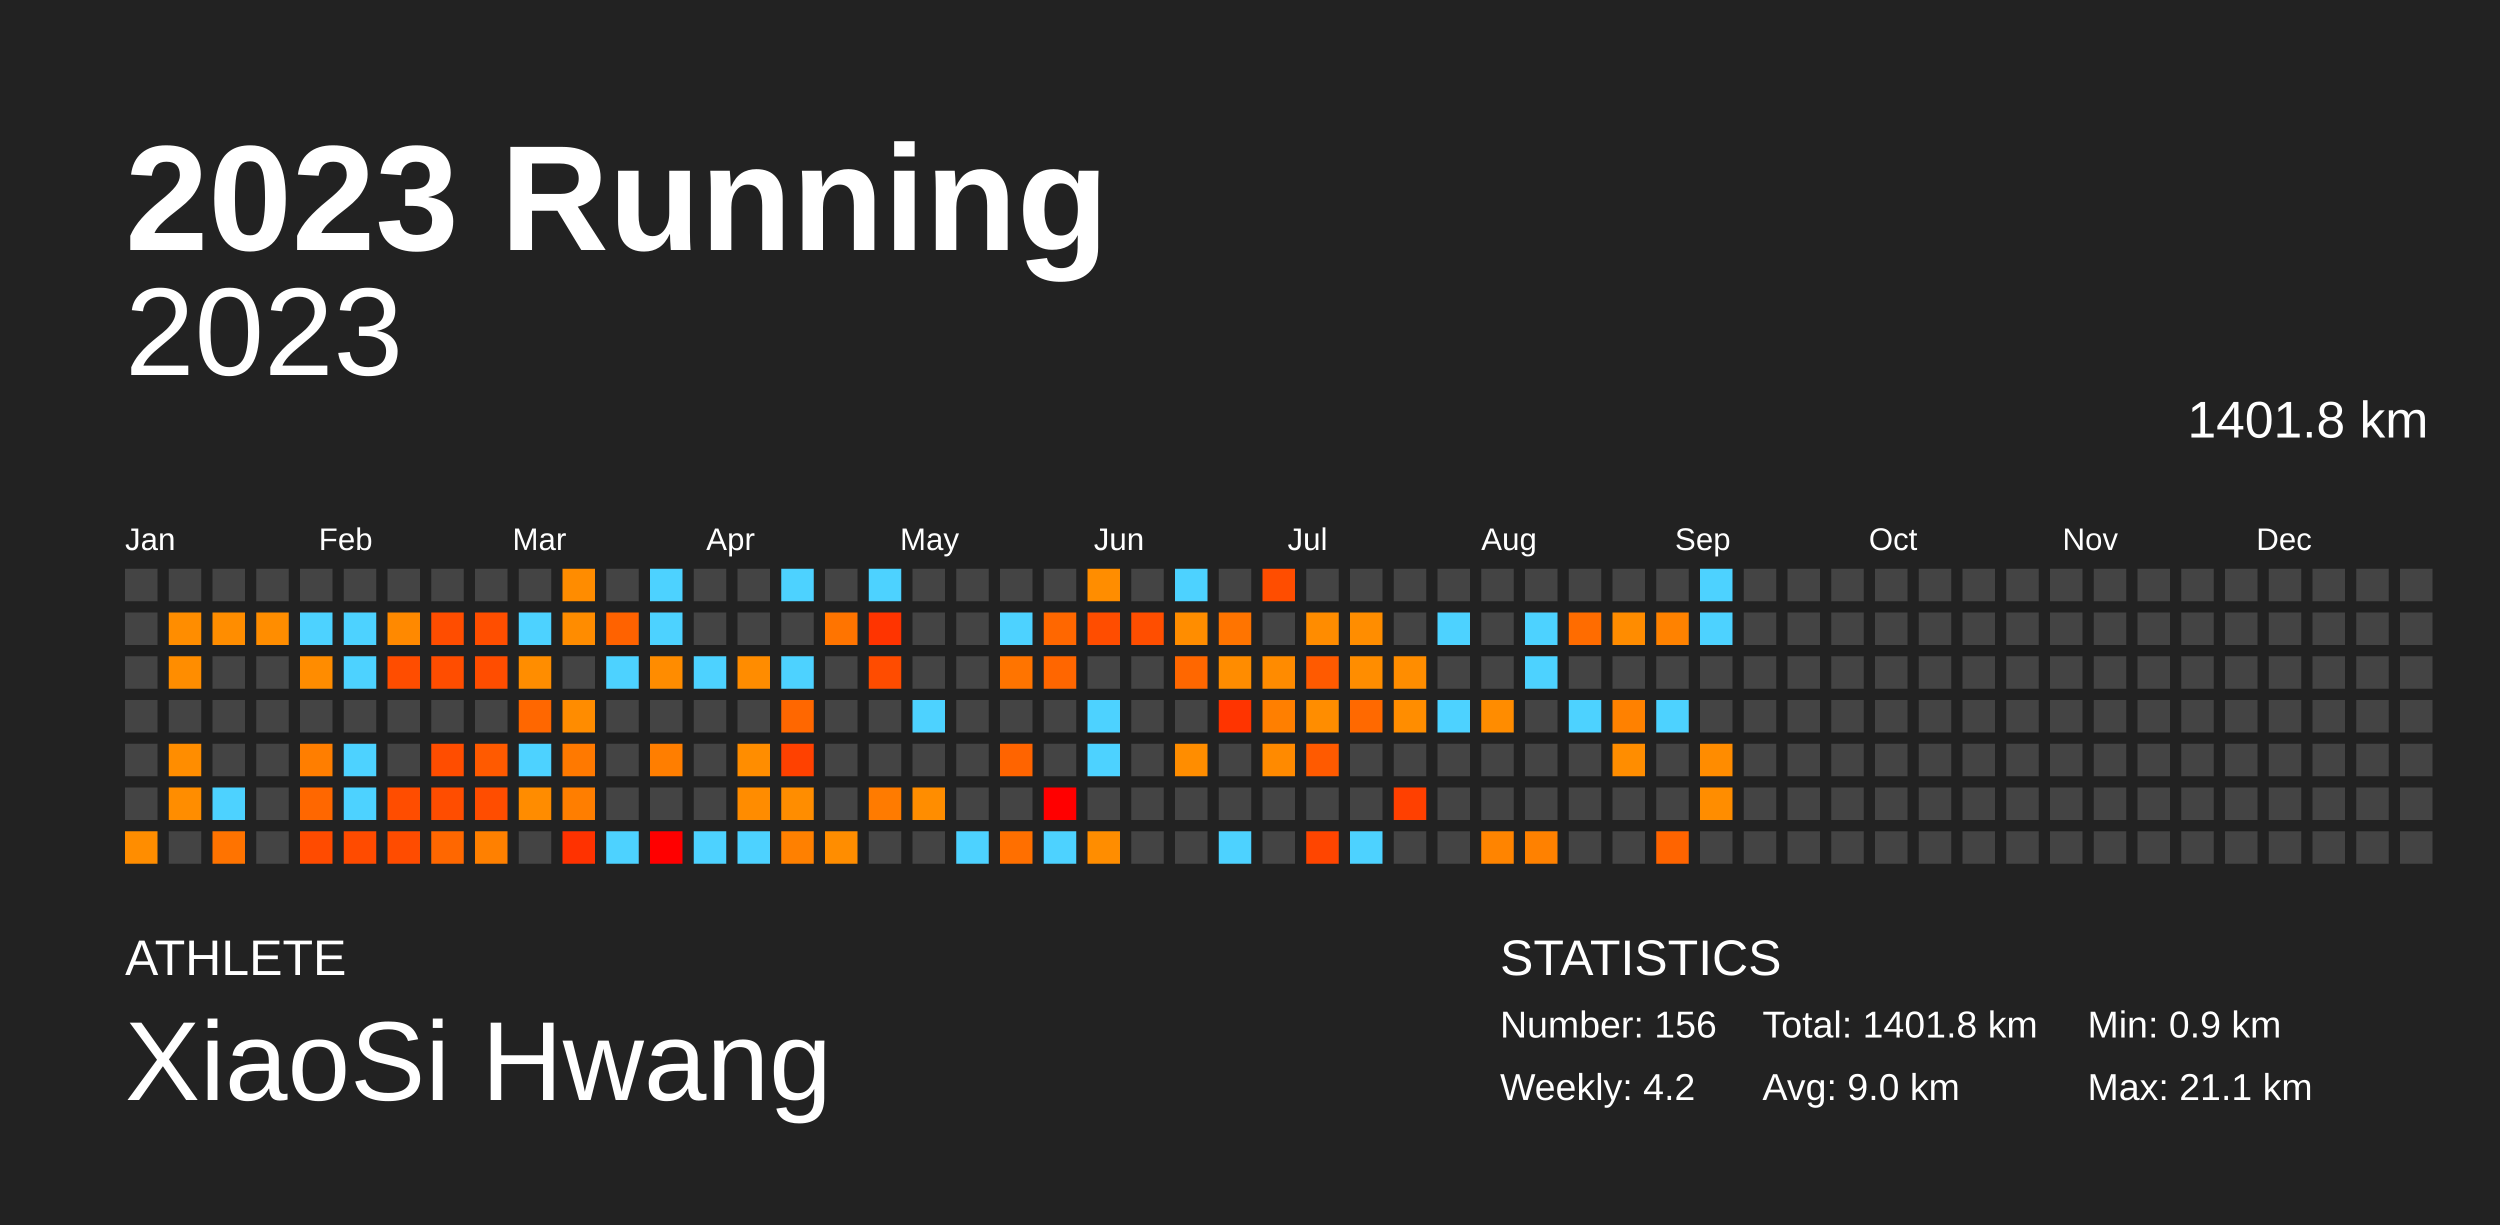
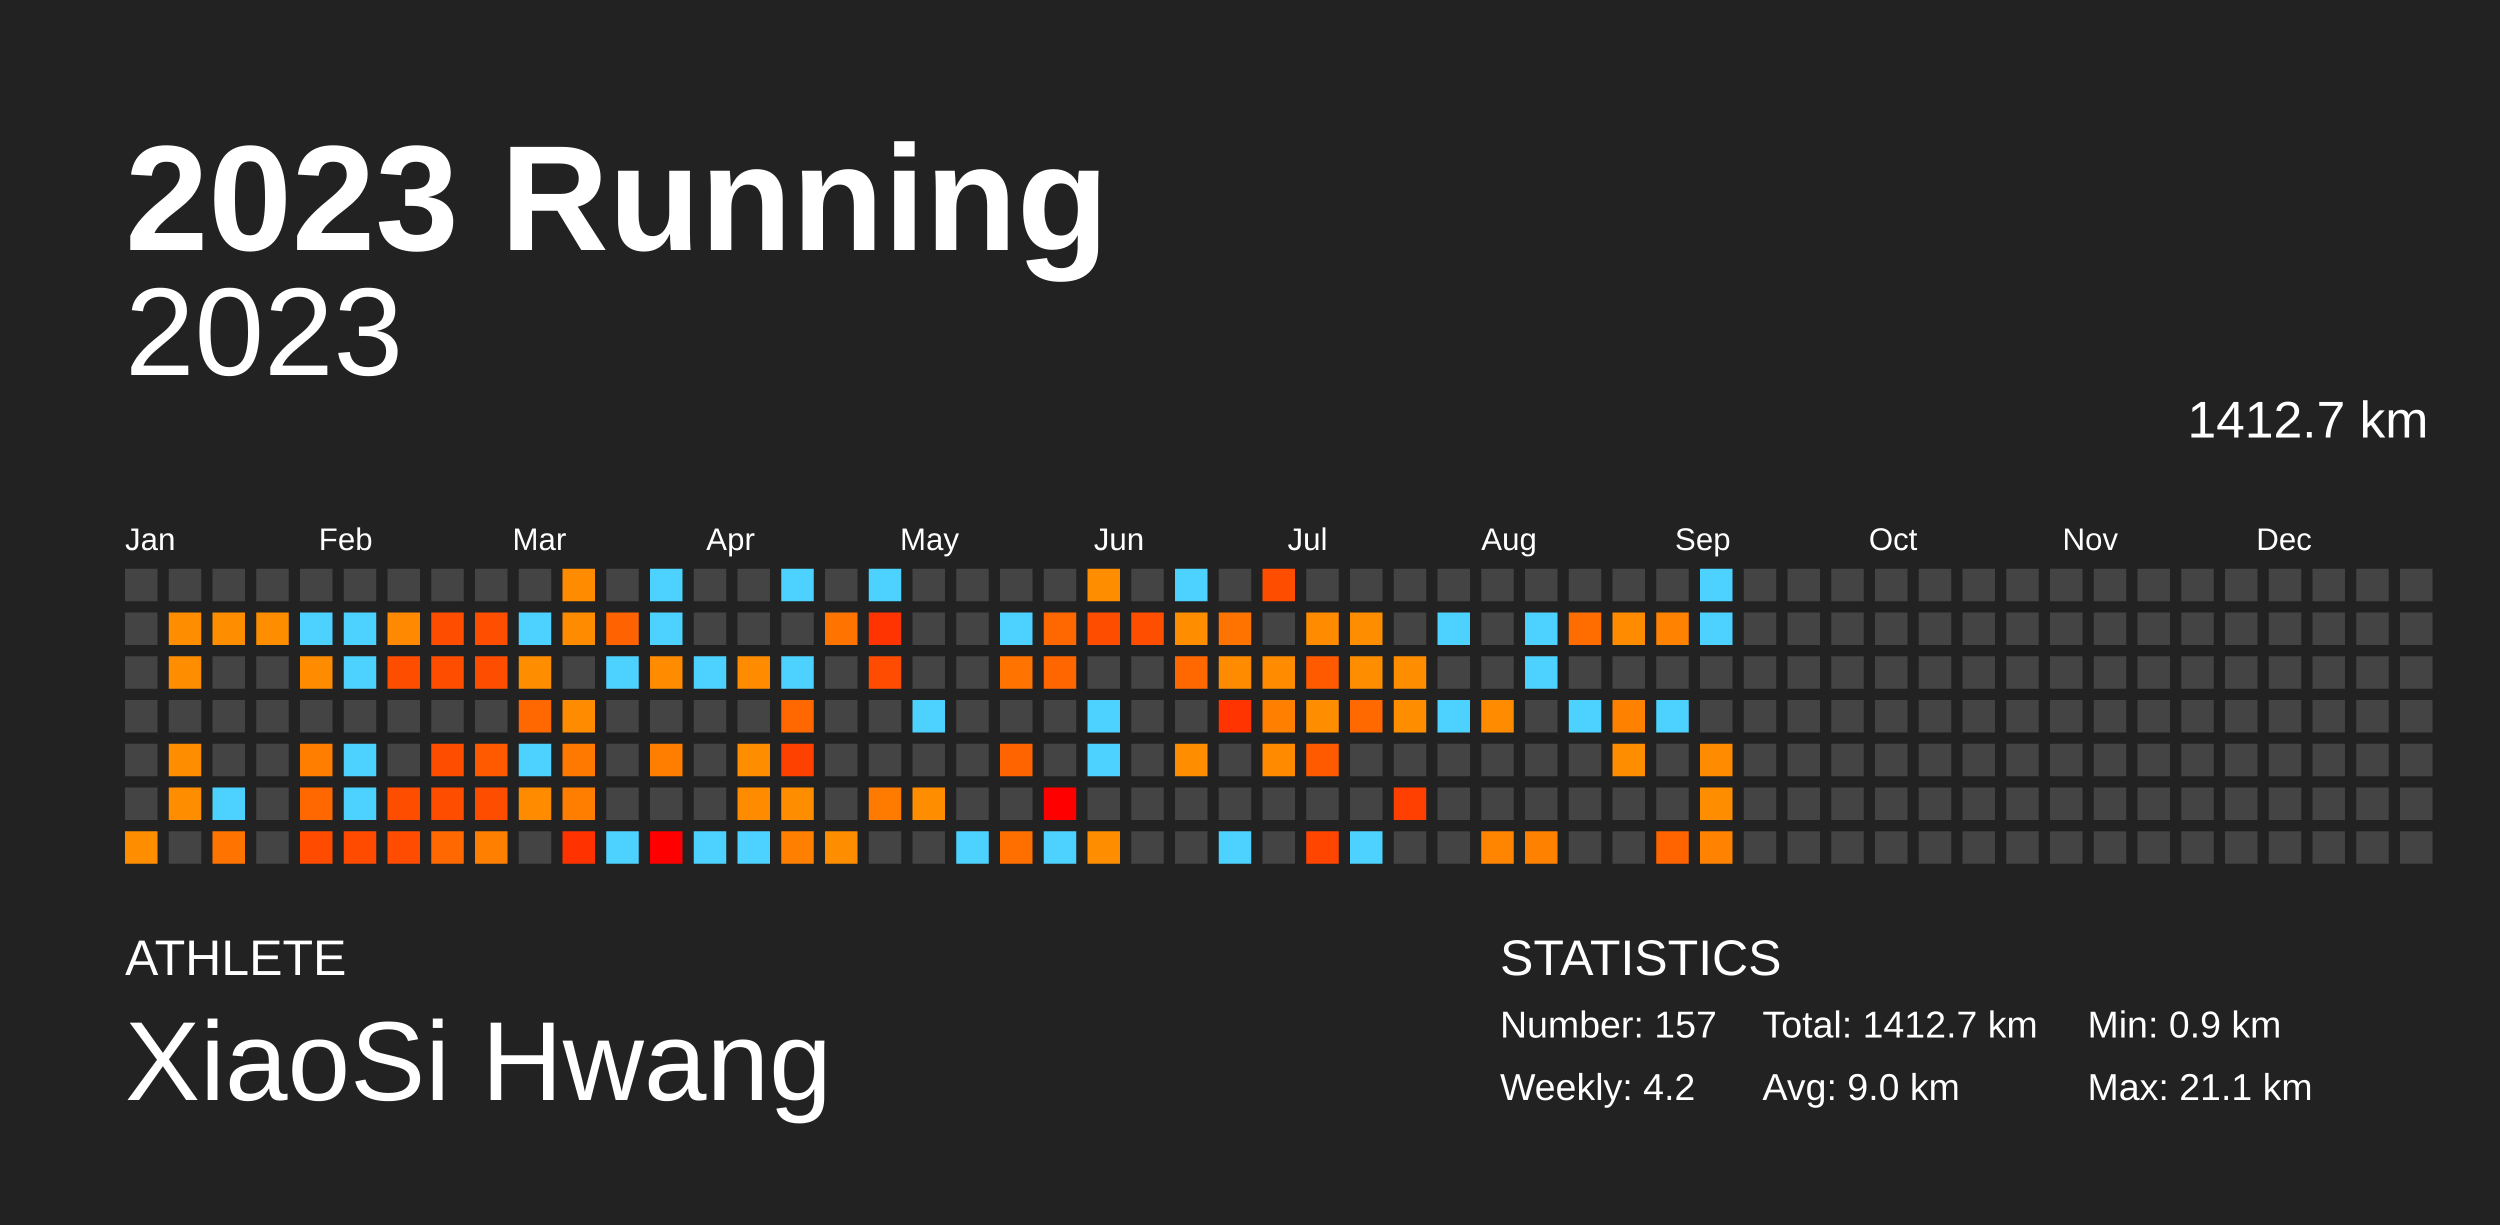
<svg xmlns="http://www.w3.org/2000/svg" baseProfile="full" height="98mm" version="1.1" viewBox="0,0,200,98" width="200mm">
  <defs />
  <rect fill="#222222" height="98" width="200" x="0" y="0" />
  <text fill="#FFFFFF" style="font-size:12px; font-family:Arial; font-weight:bold;" x="10" y="20">2023 Running</text>
  <text fill="#FFFFFF" style="font-size:4px; font-family:Arial" x="10" y="78">ATHLETE</text>
  <text fill="#FFFFFF" style="font-size:9px; font-family:Arial" x="10" y="88">XiaoSi Hwang</text>
  <text fill="#FFFFFF" style="font-size:4px; font-family:Arial" x="120" y="78">STATISTICS</text>
-   <text fill="#FFFFFF" style="font-size:3px; font-family:Arial" x="120" y="83">Number: 156</text>
+   <text fill="#FFFFFF" style="font-size:3px; font-family:Arial" x="120" y="83">Number: 157</text>
  <text fill="#FFFFFF" style="font-size:3px; font-family:Arial" x="120" y="88">Weekly: 4.2</text>
-   <text fill="#FFFFFF" style="font-size:3px; font-family:Arial" x="141" y="83">Total: 1401.8 km</text>
+   <text fill="#FFFFFF" style="font-size:3px; font-family:Arial" x="141" y="83">Total: 1412.7 km</text>
  <text fill="#FFFFFF" style="font-size:3px; font-family:Arial" x="141" y="88">Avg: 9.0 km</text>
  <text fill="#FFFFFF" style="font-size:3px; font-family:Arial" x="167" y="83">Min: 0.9 km</text>
  <text fill="#FFFFFF" style="font-size:3px; font-family:Arial" x="167" y="88">Max: 21.1 km</text>
  <text alignment-baseline="hanging" fill="#FFFFFF" style="font-size:10.0px; font-family:Arial;" x="10" y="30">2023</text>
-   <text alignment-baseline="hanging" fill="#FFFFFF" style="font-size:4.125px; font-family:Arial;" x="175" y="35">1401.8 km</text>
+   <text alignment-baseline="hanging" fill="#FFFFFF" style="font-size:4.125px; font-family:Arial;" x="175" y="35">1412.7 km</text>
  <text fill="#FFFFFF" style="font-size:2.5px; font-family:Arial" x="10.0" y="44">Jan</text>
  <text fill="#FFFFFF" style="font-size:2.5px; font-family:Arial" x="25.5" y="44">Feb</text>
  <text fill="#FFFFFF" style="font-size:2.5px; font-family:Arial" x="41.0" y="44">Mar</text>
  <text fill="#FFFFFF" style="font-size:2.5px; font-family:Arial" x="56.5" y="44">Apr</text>
  <text fill="#FFFFFF" style="font-size:2.5px; font-family:Arial" x="72.0" y="44">May</text>
  <text fill="#FFFFFF" style="font-size:2.5px; font-family:Arial" x="87.5" y="44">Jun</text>
  <text fill="#FFFFFF" style="font-size:2.5px; font-family:Arial" x="103.0" y="44">Jul</text>
  <text fill="#FFFFFF" style="font-size:2.5px; font-family:Arial" x="118.5" y="44">Aug</text>
  <text fill="#FFFFFF" style="font-size:2.5px; font-family:Arial" x="134.0" y="44">Sep</text>
  <text fill="#FFFFFF" style="font-size:2.5px; font-family:Arial" x="149.5" y="44">Oct</text>
  <text fill="#FFFFFF" style="font-size:2.5px; font-family:Arial" x="165.0" y="44">Nov</text>
  <text fill="#FFFFFF" style="font-size:2.5px; font-family:Arial" x="180.5" y="44">Dec</text>
  <rect fill="#444444" height="2.6" width="2.6" x="10.0" y="45.5" />
  <rect fill="#444444" height="2.6" width="2.6" x="10.0" y="49.0" />
  <rect fill="#444444" height="2.6" width="2.6" x="10.0" y="52.5" />
  <rect fill="#444444" height="2.6" width="2.6" x="10.0" y="56.0" />
  <rect fill="#444444" height="2.6" width="2.6" x="10.0" y="59.5" />
  <rect fill="#444444" height="2.6" width="2.6" x="10.0" y="63.0" />
  <rect fill="#ff8d00" height="2.6" width="2.6" x="10.0" y="66.5" />
  <rect fill="#444444" height="2.6" width="2.6" x="13.5" y="45.5" />
  <rect fill="#ff8d00" height="2.6" width="2.6" x="13.5" y="49.0" />
  <rect fill="#ff8d00" height="2.6" width="2.6" x="13.5" y="52.5" />
  <rect fill="#444444" height="2.6" width="2.6" x="13.5" y="56.0" />
  <rect fill="#ff8d00" height="2.6" width="2.6" x="13.5" y="59.5" />
  <rect fill="#ff8d00" height="2.6" width="2.6" x="13.5" y="63.0" />
  <rect fill="#444444" height="2.6" width="2.6" x="13.5" y="66.5" />
  <rect fill="#444444" height="2.6" width="2.6" x="17.0" y="45.5" />
  <rect fill="#ff8d00" height="2.6" width="2.6" x="17.0" y="49.0" />
  <rect fill="#444444" height="2.6" width="2.6" x="17.0" y="52.5" />
  <rect fill="#444444" height="2.6" width="2.6" x="17.0" y="56.0" />
  <rect fill="#444444" height="2.6" width="2.6" x="17.0" y="59.5" />
  <rect fill="#4dd2ff" height="2.6" width="2.6" x="17.0" y="63.0" />
  <rect fill="#ff7300" height="2.6" width="2.6" x="17.0" y="66.5" />
  <rect fill="#444444" height="2.6" width="2.6" x="20.5" y="45.5" />
  <rect fill="#ff8d00" height="2.6" width="2.6" x="20.5" y="49.0" />
  <rect fill="#444444" height="2.6" width="2.6" x="20.5" y="52.5" />
  <rect fill="#444444" height="2.6" width="2.6" x="20.5" y="56.0" />
  <rect fill="#444444" height="2.6" width="2.6" x="20.5" y="59.5" />
  <rect fill="#444444" height="2.6" width="2.6" x="20.5" y="63.0" />
  <rect fill="#444444" height="2.6" width="2.6" x="20.5" y="66.5" />
  <rect fill="#444444" height="2.6" width="2.6" x="24.0" y="45.5" />
  <rect fill="#4dd2ff" height="2.6" width="2.6" x="24.0" y="49.0" />
  <rect fill="#ff8c00" height="2.6" width="2.6" x="24.0" y="52.5" />
  <rect fill="#444444" height="2.6" width="2.6" x="24.0" y="56.0" />
  <rect fill="#ff7e00" height="2.6" width="2.6" x="24.0" y="59.5" />
  <rect fill="#ff6700" height="2.6" width="2.6" x="24.0" y="63.0" />
  <rect fill="#ff4b00" height="2.6" width="2.6" x="24.0" y="66.5" />
  <rect fill="#444444" height="2.6" width="2.6" x="27.5" y="45.5" />
  <rect fill="#4dd2ff" height="2.6" width="2.6" x="27.5" y="49.0" />
  <rect fill="#4dd2ff" height="2.6" width="2.6" x="27.5" y="52.5" />
  <rect fill="#444444" height="2.6" width="2.6" x="27.5" y="56.0" />
  <rect fill="#4dd2ff" height="2.6" width="2.6" x="27.5" y="59.5" />
  <rect fill="#4dd2ff" height="2.6" width="2.6" x="27.5" y="63.0" />
  <rect fill="#ff4b00" height="2.6" width="2.6" x="27.5" y="66.5" />
  <rect fill="#444444" height="2.6" width="2.6" x="31.0" y="45.5" />
  <rect fill="#ff8900" height="2.6" width="2.6" x="31.0" y="49.0" />
  <rect fill="#ff4d00" height="2.6" width="2.6" x="31.0" y="52.5" />
  <rect fill="#444444" height="2.6" width="2.6" x="31.0" y="56.0" />
  <rect fill="#444444" height="2.6" width="2.6" x="31.0" y="59.5" />
  <rect fill="#ff4d00" height="2.6" width="2.6" x="31.0" y="63.0" />
  <rect fill="#ff4c00" height="2.6" width="2.6" x="31.0" y="66.5" />
  <rect fill="#444444" height="2.6" width="2.6" x="34.5" y="45.5" />
  <rect fill="#ff4d00" height="2.6" width="2.6" x="34.5" y="49.0" />
  <rect fill="#ff4d00" height="2.6" width="2.6" x="34.5" y="52.5" />
  <rect fill="#444444" height="2.6" width="2.6" x="34.5" y="56.0" />
  <rect fill="#ff4d00" height="2.6" width="2.6" x="34.5" y="59.5" />
  <rect fill="#ff4d00" height="2.6" width="2.6" x="34.5" y="63.0" />
  <rect fill="#ff6700" height="2.6" width="2.6" x="34.5" y="66.5" />
  <rect fill="#444444" height="2.6" width="2.6" x="38.0" y="45.5" />
  <rect fill="#ff4e00" height="2.6" width="2.6" x="38.0" y="49.0" />
  <rect fill="#ff4d00" height="2.6" width="2.6" x="38.0" y="52.5" />
  <rect fill="#444444" height="2.6" width="2.6" x="38.0" y="56.0" />
  <rect fill="#ff5a00" height="2.6" width="2.6" x="38.0" y="59.5" />
  <rect fill="#ff4d00" height="2.6" width="2.6" x="38.0" y="63.0" />
  <rect fill="#ff8000" height="2.6" width="2.6" x="38.0" y="66.5" />
  <rect fill="#444444" height="2.6" width="2.6" x="41.5" y="45.5" />
  <rect fill="#4dd2ff" height="2.6" width="2.6" x="41.5" y="49.0" />
  <rect fill="#ff8d00" height="2.6" width="2.6" x="41.5" y="52.5" />
  <rect fill="#ff6700" height="2.6" width="2.6" x="41.5" y="56.0" />
  <rect fill="#4dd2ff" height="2.6" width="2.6" x="41.5" y="59.5" />
  <rect fill="#ff8c00" height="2.6" width="2.6" x="41.5" y="63.0" />
  <rect fill="#444444" height="2.6" width="2.6" x="41.5" y="66.5" />
  <rect fill="#ff8c00" height="2.6" width="2.6" x="45.0" y="45.5" />
  <rect fill="#ff8c00" height="2.6" width="2.6" x="45.0" y="49.0" />
  <rect fill="#444444" height="2.6" width="2.6" x="45.0" y="52.5" />
  <rect fill="#ff8c00" height="2.6" width="2.6" x="45.0" y="56.0" />
  <rect fill="#ff7900" height="2.6" width="2.6" x="45.0" y="59.5" />
  <rect fill="#ff7e00" height="2.6" width="2.6" x="45.0" y="63.0" />
  <rect fill="#ff3200" height="2.6" width="2.6" x="45.0" y="66.5" />
  <rect fill="#444444" height="2.6" width="2.6" x="48.5" y="45.5" />
  <rect fill="#ff6200" height="2.6" width="2.6" x="48.5" y="49.0" />
  <rect fill="#4dd2ff" height="2.6" width="2.6" x="48.5" y="52.5" />
  <rect fill="#444444" height="2.6" width="2.6" x="48.5" y="56.0" />
  <rect fill="#444444" height="2.6" width="2.6" x="48.5" y="59.5" />
  <rect fill="#444444" height="2.6" width="2.6" x="48.5" y="63.0" />
  <rect fill="#4dd2ff" height="2.6" width="2.6" x="48.5" y="66.5" />
  <rect fill="#4dd2ff" height="2.6" width="2.6" x="52.0" y="45.5" />
  <rect fill="#4dd2ff" height="2.6" width="2.6" x="52.0" y="49.0" />
  <rect fill="#ff8c00" height="2.6" width="2.6" x="52.0" y="52.5" />
  <rect fill="#444444" height="2.6" width="2.6" x="52.0" y="56.0" />
  <rect fill="#ff7e00" height="2.6" width="2.6" x="52.0" y="59.5" />
  <rect fill="#444444" height="2.6" width="2.6" x="52.0" y="63.0" />
  <rect fill="red" height="2.6" width="2.6" x="52.0" y="66.5" />
  <rect fill="#444444" height="2.6" width="2.6" x="55.5" y="45.5" />
  <rect fill="#444444" height="2.6" width="2.6" x="55.5" y="49.0" />
  <rect fill="#4dd2ff" height="2.6" width="2.6" x="55.5" y="52.5" />
  <rect fill="#444444" height="2.6" width="2.6" x="55.5" y="56.0" />
  <rect fill="#444444" height="2.6" width="2.6" x="55.5" y="59.5" />
  <rect fill="#444444" height="2.6" width="2.6" x="55.5" y="63.0" />
  <rect fill="#4dd2ff" height="2.6" width="2.6" x="55.5" y="66.5" />
  <rect fill="#444444" height="2.6" width="2.6" x="59.0" y="45.5" />
  <rect fill="#444444" height="2.6" width="2.6" x="59.0" y="49.0" />
  <rect fill="#ff8c00" height="2.6" width="2.6" x="59.0" y="52.5" />
  <rect fill="#444444" height="2.6" width="2.6" x="59.0" y="56.0" />
  <rect fill="#ff8d00" height="2.6" width="2.6" x="59.0" y="59.5" />
  <rect fill="#ff8c00" height="2.6" width="2.6" x="59.0" y="63.0" />
  <rect fill="#4dd2ff" height="2.6" width="2.6" x="59.0" y="66.5" />
  <rect fill="#4dd2ff" height="2.6" width="2.6" x="62.5" y="45.5" />
  <rect fill="#444444" height="2.6" width="2.6" x="62.5" y="49.0" />
  <rect fill="#4dd2ff" height="2.6" width="2.6" x="62.5" y="52.5" />
  <rect fill="#ff6700" height="2.6" width="2.6" x="62.5" y="56.0" />
  <rect fill="#ff4100" height="2.6" width="2.6" x="62.5" y="59.5" />
  <rect fill="#ff8d00" height="2.6" width="2.6" x="62.5" y="63.0" />
  <rect fill="#ff8000" height="2.6" width="2.6" x="62.5" y="66.5" />
  <rect fill="#444444" height="2.6" width="2.6" x="66.0" y="45.5" />
  <rect fill="#ff7400" height="2.6" width="2.6" x="66.0" y="49.0" />
  <rect fill="#444444" height="2.6" width="2.6" x="66.0" y="52.5" />
  <rect fill="#444444" height="2.6" width="2.6" x="66.0" y="56.0" />
  <rect fill="#444444" height="2.6" width="2.6" x="66.0" y="59.5" />
  <rect fill="#444444" height="2.6" width="2.6" x="66.0" y="63.0" />
  <rect fill="#ff8d00" height="2.6" width="2.6" x="66.0" y="66.5" />
  <rect fill="#4dd2ff" height="2.6" width="2.6" x="69.5" y="45.5" />
  <rect fill="#ff3400" height="2.6" width="2.6" x="69.5" y="49.0" />
  <rect fill="#ff4c00" height="2.6" width="2.6" x="69.5" y="52.5" />
  <rect fill="#444444" height="2.6" width="2.6" x="69.5" y="56.0" />
  <rect fill="#444444" height="2.6" width="2.6" x="69.5" y="59.5" />
  <rect fill="#ff7b00" height="2.6" width="2.6" x="69.5" y="63.0" />
  <rect fill="#444444" height="2.6" width="2.6" x="69.5" y="66.5" />
  <rect fill="#444444" height="2.6" width="2.6" x="73.0" y="45.5" />
  <rect fill="#444444" height="2.6" width="2.6" x="73.0" y="49.0" />
  <rect fill="#444444" height="2.6" width="2.6" x="73.0" y="52.5" />
  <rect fill="#4dd2ff" height="2.6" width="2.6" x="73.0" y="56.0" />
  <rect fill="#444444" height="2.6" width="2.6" x="73.0" y="59.5" />
  <rect fill="#ff8d00" height="2.6" width="2.6" x="73.0" y="63.0" />
  <rect fill="#444444" height="2.6" width="2.6" x="73.0" y="66.5" />
  <rect fill="#444444" height="2.6" width="2.6" x="76.5" y="45.5" />
  <rect fill="#444444" height="2.6" width="2.6" x="76.5" y="49.0" />
  <rect fill="#444444" height="2.6" width="2.6" x="76.5" y="52.5" />
  <rect fill="#444444" height="2.6" width="2.6" x="76.5" y="56.0" />
  <rect fill="#444444" height="2.6" width="2.6" x="76.5" y="59.5" />
  <rect fill="#444444" height="2.6" width="2.6" x="76.5" y="63.0" />
  <rect fill="#4dd2ff" height="2.6" width="2.6" x="76.5" y="66.5" />
  <rect fill="#444444" height="2.6" width="2.6" x="80.0" y="45.5" />
  <rect fill="#4dd2ff" height="2.6" width="2.6" x="80.0" y="49.0" />
  <rect fill="#ff7400" height="2.6" width="2.6" x="80.0" y="52.5" />
  <rect fill="#444444" height="2.6" width="2.6" x="80.0" y="56.0" />
  <rect fill="#ff6400" height="2.6" width="2.6" x="80.0" y="59.5" />
  <rect fill="#444444" height="2.6" width="2.6" x="80.0" y="63.0" />
  <rect fill="#ff6f00" height="2.6" width="2.6" x="80.0" y="66.5" />
  <rect fill="#444444" height="2.6" width="2.6" x="83.5" y="45.5" />
  <rect fill="#ff6700" height="2.6" width="2.6" x="83.5" y="49.0" />
  <rect fill="#ff6600" height="2.6" width="2.6" x="83.5" y="52.5" />
  <rect fill="#444444" height="2.6" width="2.6" x="83.5" y="56.0" />
  <rect fill="#444444" height="2.6" width="2.6" x="83.5" y="59.5" />
  <rect fill="red" height="2.6" width="2.6" x="83.5" y="63.0" />
  <rect fill="#4dd2ff" height="2.6" width="2.6" x="83.5" y="66.5" />
  <rect fill="#ff8d00" height="2.6" width="2.6" x="87.0" y="45.5" />
  <rect fill="#ff4d00" height="2.6" width="2.6" x="87.0" y="49.0" />
  <rect fill="#444444" height="2.6" width="2.6" x="87.0" y="52.5" />
  <rect fill="#4dd2ff" height="2.6" width="2.6" x="87.0" y="56.0" />
  <rect fill="#4dd2ff" height="2.6" width="2.6" x="87.0" y="59.5" />
  <rect fill="#444444" height="2.6" width="2.6" x="87.0" y="63.0" />
  <rect fill="#ff8d00" height="2.6" width="2.6" x="87.0" y="66.5" />
  <rect fill="#444444" height="2.6" width="2.6" x="90.5" y="45.5" />
  <rect fill="#ff4e00" height="2.6" width="2.6" x="90.5" y="49.0" />
  <rect fill="#444444" height="2.6" width="2.6" x="90.5" y="52.5" />
  <rect fill="#444444" height="2.6" width="2.6" x="90.5" y="56.0" />
  <rect fill="#444444" height="2.6" width="2.6" x="90.5" y="59.5" />
  <rect fill="#444444" height="2.6" width="2.6" x="90.5" y="63.0" />
  <rect fill="#444444" height="2.6" width="2.6" x="90.5" y="66.5" />
  <rect fill="#4dd2ff" height="2.6" width="2.6" x="94.0" y="45.5" />
  <rect fill="#ff8d00" height="2.6" width="2.6" x="94.0" y="49.0" />
  <rect fill="#ff6700" height="2.6" width="2.6" x="94.0" y="52.5" />
  <rect fill="#444444" height="2.6" width="2.6" x="94.0" y="56.0" />
  <rect fill="#ff8d00" height="2.6" width="2.6" x="94.0" y="59.5" />
  <rect fill="#444444" height="2.6" width="2.6" x="94.0" y="63.0" />
  <rect fill="#444444" height="2.6" width="2.6" x="94.0" y="66.5" />
  <rect fill="#444444" height="2.6" width="2.6" x="97.5" y="45.5" />
  <rect fill="#ff7400" height="2.6" width="2.6" x="97.5" y="49.0" />
  <rect fill="#ff8c00" height="2.6" width="2.6" x="97.5" y="52.5" />
  <rect fill="#ff3400" height="2.6" width="2.6" x="97.5" y="56.0" />
  <rect fill="#444444" height="2.6" width="2.6" x="97.5" y="59.5" />
  <rect fill="#444444" height="2.6" width="2.6" x="97.5" y="63.0" />
  <rect fill="#4dd2ff" height="2.6" width="2.6" x="97.5" y="66.5" />
  <rect fill="#ff4d00" height="2.6" width="2.6" x="101.0" y="45.5" />
  <rect fill="#444444" height="2.6" width="2.6" x="101.0" y="49.0" />
  <rect fill="#ff8b00" height="2.6" width="2.6" x="101.0" y="52.5" />
  <rect fill="#ff7f00" height="2.6" width="2.6" x="101.0" y="56.0" />
  <rect fill="#ff8a00" height="2.6" width="2.6" x="101.0" y="59.5" />
  <rect fill="#444444" height="2.6" width="2.6" x="101.0" y="63.0" />
  <rect fill="#444444" height="2.6" width="2.6" x="101.0" y="66.5" />
  <rect fill="#444444" height="2.6" width="2.6" x="104.5" y="45.5" />
  <rect fill="#ff8c00" height="2.6" width="2.6" x="104.5" y="49.0" />
  <rect fill="#ff5a00" height="2.6" width="2.6" x="104.5" y="52.5" />
  <rect fill="#ff8d00" height="2.6" width="2.6" x="104.5" y="56.0" />
  <rect fill="#ff5a00" height="2.6" width="2.6" x="104.5" y="59.5" />
  <rect fill="#444444" height="2.6" width="2.6" x="104.5" y="63.0" />
  <rect fill="#ff4500" height="2.6" width="2.6" x="104.5" y="66.5" />
  <rect fill="#444444" height="2.6" width="2.6" x="108.0" y="45.5" />
  <rect fill="#ff8d00" height="2.6" width="2.6" x="108.0" y="49.0" />
  <rect fill="#ff8d00" height="2.6" width="2.6" x="108.0" y="52.5" />
  <rect fill="#ff6900" height="2.6" width="2.6" x="108.0" y="56.0" />
  <rect fill="#444444" height="2.6" width="2.6" x="108.0" y="59.5" />
  <rect fill="#444444" height="2.6" width="2.6" x="108.0" y="63.0" />
  <rect fill="#4dd2ff" height="2.6" width="2.6" x="108.0" y="66.5" />
  <rect fill="#444444" height="2.6" width="2.6" x="111.5" y="45.5" />
  <rect fill="#444444" height="2.6" width="2.6" x="111.5" y="49.0" />
  <rect fill="#ff8d00" height="2.6" width="2.6" x="111.5" y="52.5" />
  <rect fill="#ff8d00" height="2.6" width="2.6" x="111.5" y="56.0" />
  <rect fill="#444444" height="2.6" width="2.6" x="111.5" y="59.5" />
  <rect fill="#ff4000" height="2.6" width="2.6" x="111.5" y="63.0" />
  <rect fill="#444444" height="2.6" width="2.6" x="111.5" y="66.5" />
  <rect fill="#444444" height="2.6" width="2.6" x="115.0" y="45.5" />
  <rect fill="#4dd2ff" height="2.6" width="2.6" x="115.0" y="49.0" />
  <rect fill="#444444" height="2.6" width="2.6" x="115.0" y="52.5" />
  <rect fill="#4dd2ff" height="2.6" width="2.6" x="115.0" y="56.0" />
  <rect fill="#444444" height="2.6" width="2.6" x="115.0" y="59.5" />
  <rect fill="#444444" height="2.6" width="2.6" x="115.0" y="63.0" />
  <rect fill="#444444" height="2.6" width="2.6" x="115.0" y="66.5" />
  <rect fill="#444444" height="2.6" width="2.6" x="118.5" y="45.5" />
  <rect fill="#444444" height="2.6" width="2.6" x="118.5" y="49.0" />
  <rect fill="#444444" height="2.6" width="2.6" x="118.5" y="52.5" />
  <rect fill="#ff8c00" height="2.6" width="2.6" x="118.5" y="56.0" />
  <rect fill="#444444" height="2.6" width="2.6" x="118.5" y="59.5" />
  <rect fill="#444444" height="2.6" width="2.6" x="118.5" y="63.0" />
  <rect fill="#ff8400" height="2.6" width="2.6" x="118.5" y="66.5" />
  <rect fill="#444444" height="2.6" width="2.6" x="122.0" y="45.5" />
  <rect fill="#4dd2ff" height="2.6" width="2.6" x="122.0" y="49.0" />
  <rect fill="#4dd2ff" height="2.6" width="2.6" x="122.0" y="52.5" />
  <rect fill="#444444" height="2.6" width="2.6" x="122.0" y="56.0" />
  <rect fill="#444444" height="2.6" width="2.6" x="122.0" y="59.5" />
  <rect fill="#444444" height="2.6" width="2.6" x="122.0" y="63.0" />
  <rect fill="#ff8100" height="2.6" width="2.6" x="122.0" y="66.5" />
  <rect fill="#444444" height="2.6" width="2.6" x="125.5" y="45.5" />
  <rect fill="#ff6c00" height="2.6" width="2.6" x="125.5" y="49.0" />
  <rect fill="#444444" height="2.6" width="2.6" x="125.5" y="52.5" />
  <rect fill="#4dd2ff" height="2.6" width="2.6" x="125.5" y="56.0" />
  <rect fill="#444444" height="2.6" width="2.6" x="125.5" y="59.5" />
  <rect fill="#444444" height="2.6" width="2.6" x="125.5" y="63.0" />
  <rect fill="#444444" height="2.6" width="2.6" x="125.5" y="66.5" />
  <rect fill="#444444" height="2.6" width="2.6" x="129.0" y="45.5" />
  <rect fill="#ff8c00" height="2.6" width="2.6" x="129.0" y="49.0" />
  <rect fill="#444444" height="2.6" width="2.6" x="129.0" y="52.5" />
  <rect fill="#ff8100" height="2.6" width="2.6" x="129.0" y="56.0" />
  <rect fill="#ff8d00" height="2.6" width="2.6" x="129.0" y="59.5" />
  <rect fill="#444444" height="2.6" width="2.6" x="129.0" y="63.0" />
  <rect fill="#444444" height="2.6" width="2.6" x="129.0" y="66.5" />
  <rect fill="#444444" height="2.6" width="2.6" x="132.5" y="45.5" />
  <rect fill="#ff8200" height="2.6" width="2.6" x="132.5" y="49.0" />
  <rect fill="#444444" height="2.6" width="2.6" x="132.5" y="52.5" />
  <rect fill="#4dd2ff" height="2.6" width="2.6" x="132.5" y="56.0" />
  <rect fill="#444444" height="2.6" width="2.6" x="132.5" y="59.5" />
  <rect fill="#444444" height="2.6" width="2.6" x="132.5" y="63.0" />
  <rect fill="#ff6400" height="2.6" width="2.6" x="132.5" y="66.5" />
  <rect fill="#4dd2ff" height="2.6" width="2.6" x="136.0" y="45.5" />
  <rect fill="#4dd2ff" height="2.6" width="2.6" x="136.0" y="49.0" />
  <rect fill="#444444" height="2.6" width="2.6" x="136.0" y="52.5" />
  <rect fill="#444444" height="2.6" width="2.6" x="136.0" y="56.0" />
  <rect fill="#ff8c00" height="2.6" width="2.6" x="136.0" y="59.5" />
  <rect fill="#ff8d00" height="2.6" width="2.6" x="136.0" y="63.0" />
-   <rect fill="#444444" height="2.6" width="2.6" x="136.0" y="66.5" />
+   <rect fill="#ff8200" height="2.6" width="2.6" x="136.0" y="66.5" />
  <rect fill="#444444" height="2.6" width="2.6" x="139.5" y="45.5" />
  <rect fill="#444444" height="2.6" width="2.6" x="139.5" y="49.0" />
  <rect fill="#444444" height="2.6" width="2.6" x="139.5" y="52.5" />
  <rect fill="#444444" height="2.6" width="2.6" x="139.5" y="56.0" />
  <rect fill="#444444" height="2.6" width="2.6" x="139.5" y="59.5" />
  <rect fill="#444444" height="2.6" width="2.6" x="139.5" y="63.0" />
  <rect fill="#444444" height="2.6" width="2.6" x="139.5" y="66.5" />
  <rect fill="#444444" height="2.6" width="2.6" x="143.0" y="45.5" />
  <rect fill="#444444" height="2.6" width="2.6" x="143.0" y="49.0" />
  <rect fill="#444444" height="2.6" width="2.6" x="143.0" y="52.5" />
  <rect fill="#444444" height="2.6" width="2.6" x="143.0" y="56.0" />
  <rect fill="#444444" height="2.6" width="2.6" x="143.0" y="59.5" />
  <rect fill="#444444" height="2.6" width="2.6" x="143.0" y="63.0" />
  <rect fill="#444444" height="2.6" width="2.6" x="143.0" y="66.5" />
  <rect fill="#444444" height="2.6" width="2.6" x="146.5" y="45.5" />
  <rect fill="#444444" height="2.6" width="2.6" x="146.5" y="49.0" />
  <rect fill="#444444" height="2.6" width="2.6" x="146.5" y="52.5" />
  <rect fill="#444444" height="2.6" width="2.6" x="146.5" y="56.0" />
  <rect fill="#444444" height="2.6" width="2.6" x="146.5" y="59.5" />
  <rect fill="#444444" height="2.6" width="2.6" x="146.5" y="63.0" />
  <rect fill="#444444" height="2.6" width="2.6" x="146.5" y="66.5" />
  <rect fill="#444444" height="2.6" width="2.6" x="150.0" y="45.5" />
  <rect fill="#444444" height="2.6" width="2.6" x="150.0" y="49.0" />
  <rect fill="#444444" height="2.6" width="2.6" x="150.0" y="52.5" />
  <rect fill="#444444" height="2.6" width="2.6" x="150.0" y="56.0" />
  <rect fill="#444444" height="2.6" width="2.6" x="150.0" y="59.5" />
  <rect fill="#444444" height="2.6" width="2.6" x="150.0" y="63.0" />
  <rect fill="#444444" height="2.6" width="2.6" x="150.0" y="66.5" />
  <rect fill="#444444" height="2.6" width="2.6" x="153.5" y="45.5" />
  <rect fill="#444444" height="2.6" width="2.6" x="153.5" y="49.0" />
  <rect fill="#444444" height="2.6" width="2.6" x="153.5" y="52.5" />
  <rect fill="#444444" height="2.6" width="2.6" x="153.5" y="56.0" />
  <rect fill="#444444" height="2.6" width="2.6" x="153.5" y="59.5" />
  <rect fill="#444444" height="2.6" width="2.6" x="153.5" y="63.0" />
  <rect fill="#444444" height="2.6" width="2.6" x="153.5" y="66.5" />
  <rect fill="#444444" height="2.6" width="2.6" x="157.0" y="45.5" />
  <rect fill="#444444" height="2.6" width="2.6" x="157.0" y="49.0" />
  <rect fill="#444444" height="2.6" width="2.6" x="157.0" y="52.5" />
  <rect fill="#444444" height="2.6" width="2.6" x="157.0" y="56.0" />
  <rect fill="#444444" height="2.6" width="2.6" x="157.0" y="59.5" />
  <rect fill="#444444" height="2.6" width="2.6" x="157.0" y="63.0" />
  <rect fill="#444444" height="2.6" width="2.6" x="157.0" y="66.5" />
  <rect fill="#444444" height="2.6" width="2.6" x="160.5" y="45.5" />
  <rect fill="#444444" height="2.6" width="2.6" x="160.5" y="49.0" />
  <rect fill="#444444" height="2.6" width="2.6" x="160.5" y="52.5" />
  <rect fill="#444444" height="2.6" width="2.6" x="160.5" y="56.0" />
  <rect fill="#444444" height="2.6" width="2.6" x="160.5" y="59.5" />
  <rect fill="#444444" height="2.6" width="2.6" x="160.5" y="63.0" />
  <rect fill="#444444" height="2.6" width="2.6" x="160.5" y="66.5" />
  <rect fill="#444444" height="2.6" width="2.6" x="164.0" y="45.5" />
  <rect fill="#444444" height="2.6" width="2.6" x="164.0" y="49.0" />
  <rect fill="#444444" height="2.6" width="2.6" x="164.0" y="52.5" />
  <rect fill="#444444" height="2.6" width="2.6" x="164.0" y="56.0" />
  <rect fill="#444444" height="2.6" width="2.6" x="164.0" y="59.5" />
  <rect fill="#444444" height="2.6" width="2.6" x="164.0" y="63.0" />
  <rect fill="#444444" height="2.6" width="2.6" x="164.0" y="66.5" />
  <rect fill="#444444" height="2.6" width="2.6" x="167.5" y="45.5" />
  <rect fill="#444444" height="2.6" width="2.6" x="167.5" y="49.0" />
  <rect fill="#444444" height="2.6" width="2.6" x="167.5" y="52.5" />
  <rect fill="#444444" height="2.6" width="2.6" x="167.5" y="56.0" />
  <rect fill="#444444" height="2.6" width="2.6" x="167.5" y="59.5" />
  <rect fill="#444444" height="2.6" width="2.6" x="167.5" y="63.0" />
  <rect fill="#444444" height="2.6" width="2.6" x="167.5" y="66.5" />
  <rect fill="#444444" height="2.6" width="2.6" x="171.0" y="45.5" />
  <rect fill="#444444" height="2.6" width="2.6" x="171.0" y="49.0" />
  <rect fill="#444444" height="2.6" width="2.6" x="171.0" y="52.5" />
  <rect fill="#444444" height="2.6" width="2.6" x="171.0" y="56.0" />
  <rect fill="#444444" height="2.6" width="2.6" x="171.0" y="59.5" />
  <rect fill="#444444" height="2.6" width="2.6" x="171.0" y="63.0" />
  <rect fill="#444444" height="2.6" width="2.6" x="171.0" y="66.5" />
  <rect fill="#444444" height="2.6" width="2.6" x="174.5" y="45.5" />
  <rect fill="#444444" height="2.6" width="2.6" x="174.5" y="49.0" />
  <rect fill="#444444" height="2.6" width="2.6" x="174.5" y="52.5" />
  <rect fill="#444444" height="2.6" width="2.6" x="174.5" y="56.0" />
  <rect fill="#444444" height="2.6" width="2.6" x="174.5" y="59.5" />
  <rect fill="#444444" height="2.6" width="2.6" x="174.5" y="63.0" />
  <rect fill="#444444" height="2.6" width="2.6" x="174.5" y="66.5" />
  <rect fill="#444444" height="2.6" width="2.6" x="178.0" y="45.5" />
  <rect fill="#444444" height="2.6" width="2.6" x="178.0" y="49.0" />
  <rect fill="#444444" height="2.6" width="2.6" x="178.0" y="52.5" />
  <rect fill="#444444" height="2.6" width="2.6" x="178.0" y="56.0" />
  <rect fill="#444444" height="2.6" width="2.6" x="178.0" y="59.5" />
  <rect fill="#444444" height="2.6" width="2.6" x="178.0" y="63.0" />
  <rect fill="#444444" height="2.6" width="2.6" x="178.0" y="66.5" />
  <rect fill="#444444" height="2.6" width="2.6" x="181.5" y="45.5" />
  <rect fill="#444444" height="2.6" width="2.6" x="181.5" y="49.0" />
  <rect fill="#444444" height="2.6" width="2.6" x="181.5" y="52.5" />
  <rect fill="#444444" height="2.6" width="2.6" x="181.5" y="56.0" />
  <rect fill="#444444" height="2.6" width="2.6" x="181.5" y="59.5" />
  <rect fill="#444444" height="2.6" width="2.6" x="181.5" y="63.0" />
  <rect fill="#444444" height="2.6" width="2.6" x="181.5" y="66.5" />
  <rect fill="#444444" height="2.6" width="2.6" x="185.0" y="45.5" />
  <rect fill="#444444" height="2.6" width="2.6" x="185.0" y="49.0" />
  <rect fill="#444444" height="2.6" width="2.6" x="185.0" y="52.5" />
  <rect fill="#444444" height="2.6" width="2.6" x="185.0" y="56.0" />
  <rect fill="#444444" height="2.6" width="2.6" x="185.0" y="59.5" />
  <rect fill="#444444" height="2.6" width="2.6" x="185.0" y="63.0" />
  <rect fill="#444444" height="2.6" width="2.6" x="185.0" y="66.5" />
  <rect fill="#444444" height="2.6" width="2.6" x="188.5" y="45.5" />
  <rect fill="#444444" height="2.6" width="2.6" x="188.5" y="49.0" />
  <rect fill="#444444" height="2.6" width="2.6" x="188.5" y="52.5" />
  <rect fill="#444444" height="2.6" width="2.6" x="188.5" y="56.0" />
  <rect fill="#444444" height="2.6" width="2.6" x="188.5" y="59.5" />
  <rect fill="#444444" height="2.6" width="2.6" x="188.5" y="63.0" />
  <rect fill="#444444" height="2.6" width="2.6" x="188.5" y="66.5" />
  <rect fill="#444444" height="2.6" width="2.6" x="192.0" y="45.5" />
  <rect fill="#444444" height="2.6" width="2.6" x="192.0" y="49.0" />
  <rect fill="#444444" height="2.6" width="2.6" x="192.0" y="52.5" />
  <rect fill="#444444" height="2.6" width="2.6" x="192.0" y="56.0" />
  <rect fill="#444444" height="2.6" width="2.6" x="192.0" y="59.5" />
  <rect fill="#444444" height="2.6" width="2.6" x="192.0" y="63.0" />
  <rect fill="#444444" height="2.6" width="2.6" x="192.0" y="66.5" />
</svg>
